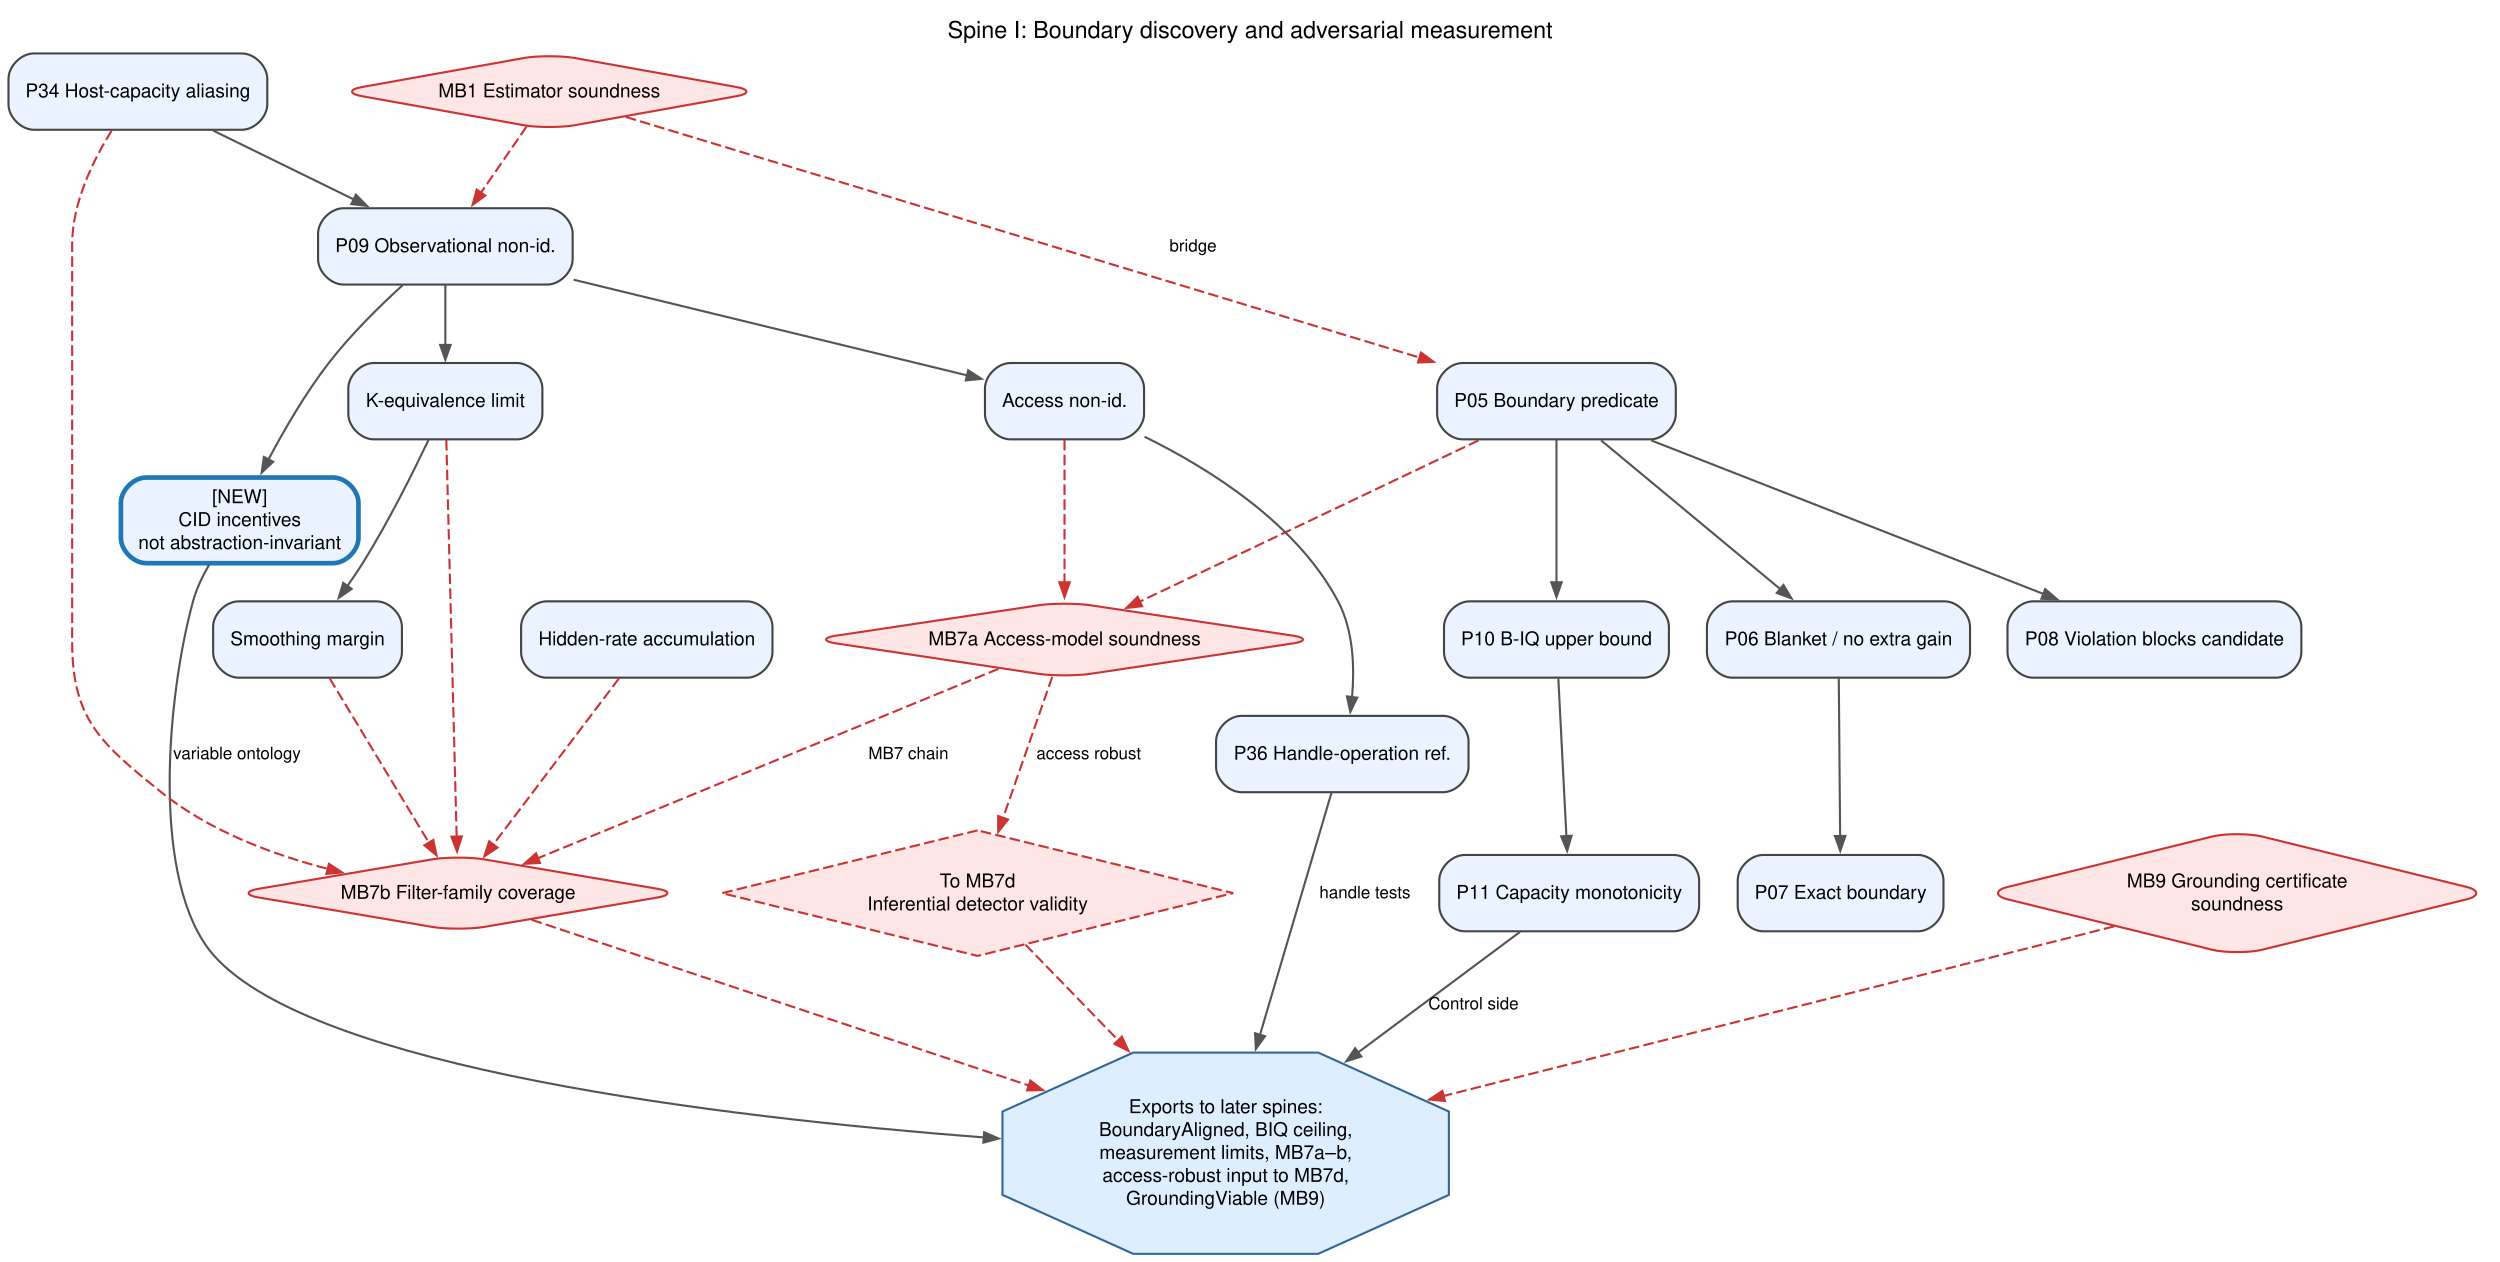
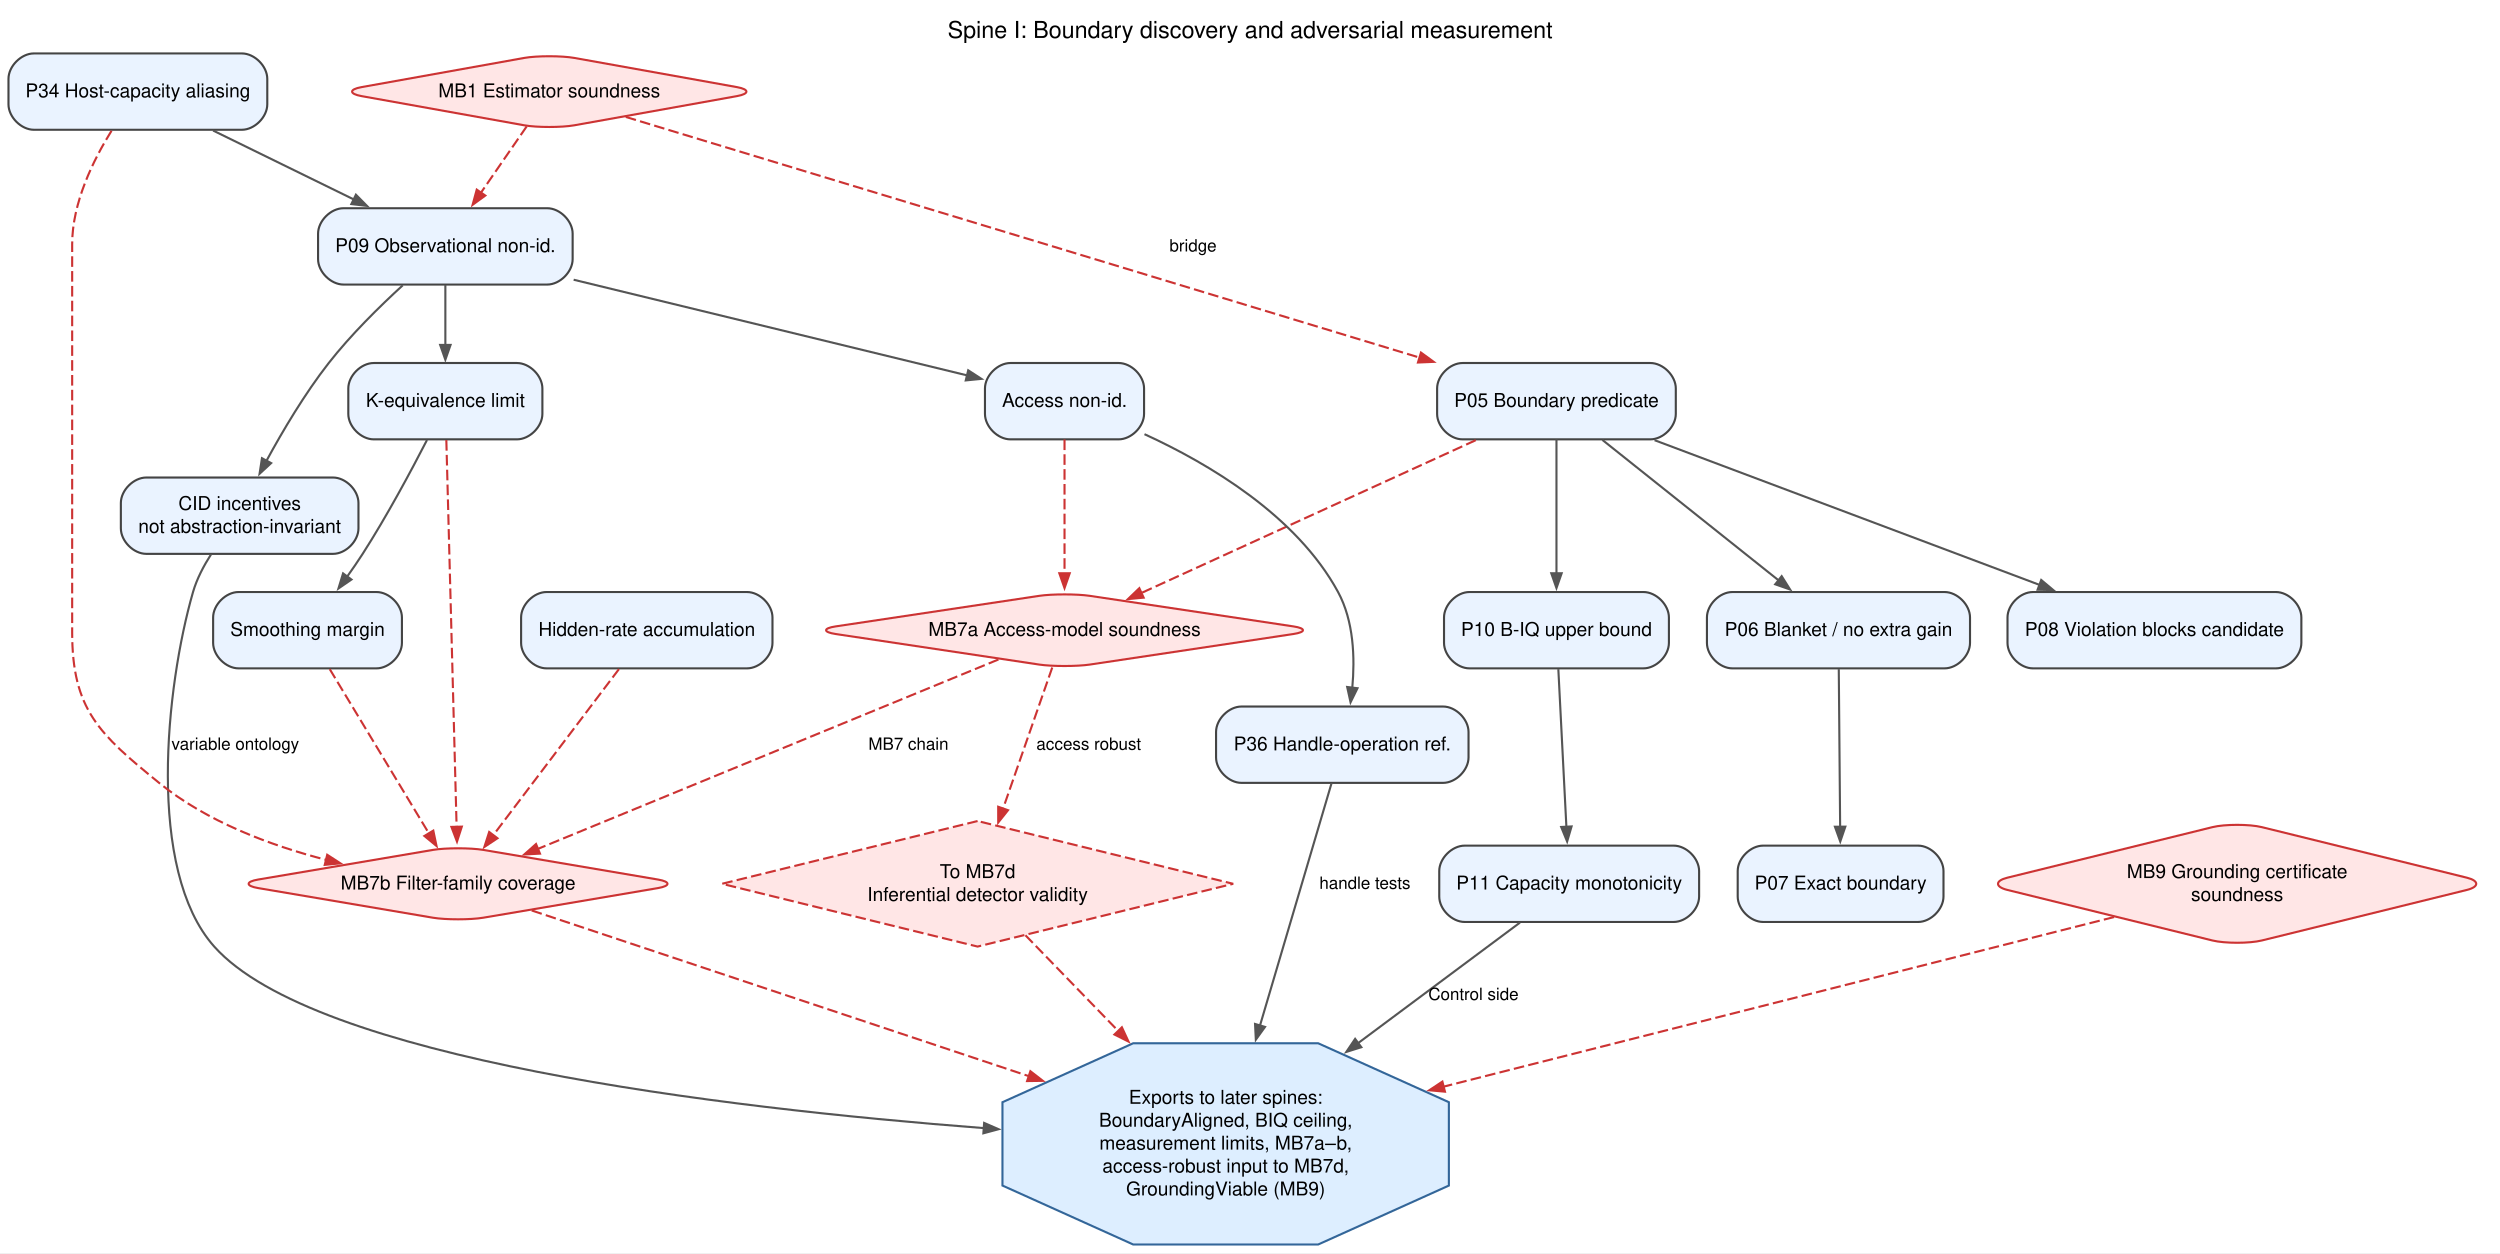
- <svg xmlns="http://www.w3.org/2000/svg" xmlns:xlink="http://www.w3.org/1999/xlink" width="1179pt" height="595pt" viewBox="0.00 0.00 1179.00 595.00">
-   <g id="graph0" class="graph" transform="scale(1 1) rotate(0) translate(4 591.31)">
-     <polygon fill="white" stroke="none" points="-4,4 -4,-591.31 1175.08,-591.31 1175.08,4 -4,4" />
-     <text xml:space="preserve" text-anchor="middle" x="585.54" y="-573.41" font-family="Helvetica,sans-Serif" font-size="11.00">Spine I: Boundary discovery and adversarial measurement</text>
+ <svg xmlns="http://www.w3.org/2000/svg" xmlns:xlink="http://www.w3.org/1999/xlink" width="1179pt" height="591pt" viewBox="0.00 0.00 1179.00 591.00">
+   <g id="graph0" class="graph" transform="scale(1 1) rotate(0) translate(4 586.91)">
+     <polygon fill="white" stroke="none" points="-4,4 -4,-586.91 1175.08,-586.91 1175.08,4 -4,4" />
+     <text xml:space="preserve" text-anchor="middle" x="585.54" y="-569.01" font-family="Helvetica,sans-Serif" font-size="11.00">Spine I: Boundary discovery and adversarial measurement</text>
    <a xlink:href="../../cards/boundary-residual/" class="lean-graph-node">
      <g id="node1" class="node">
-         <path fill="#eaf3ff" stroke="#444444" d="M774.31,-420.11C774.31,-420.11 685.74,-420.11 685.74,-420.11 679.74,-420.11 673.74,-414.11 673.74,-408.11 673.74,-408.11 673.74,-396.11 673.74,-396.11 673.74,-390.11 679.74,-384.11 685.74,-384.11 685.74,-384.11 774.31,-384.11 774.31,-384.11 780.31,-384.11 786.31,-390.11 786.31,-396.11 786.31,-396.11 786.31,-408.11 786.31,-408.11 786.31,-414.11 780.31,-420.11 774.31,-420.11" />
-         <text xml:space="preserve" text-anchor="middle" x="730.03" y="-399.41" font-family="Helvetica,sans-Serif" font-size="9.00">P05 Boundary predicate</text>
+         <path fill="#eaf3ff" stroke="#444444" d="M774.31,-415.71C774.31,-415.71 685.74,-415.71 685.74,-415.71 679.74,-415.71 673.74,-409.71 673.74,-403.71 673.74,-403.71 673.74,-391.71 673.74,-391.71 673.74,-385.71 679.74,-379.71 685.74,-379.71 685.74,-379.71 774.31,-379.71 774.31,-379.71 780.31,-379.71 786.31,-385.71 786.31,-391.71 786.31,-391.71 786.31,-403.71 786.31,-403.71 786.31,-409.71 780.31,-415.71 774.31,-415.71" />
+         <text xml:space="preserve" text-anchor="middle" x="730.03" y="-395.01" font-family="Helvetica,sans-Serif" font-size="9.00">P05 Boundary predicate</text>
      </g>
    </a>
    <a xlink:href="../../node/P06/" class="lean-graph-node">
      <g id="node2" class="node">
        <path fill="#eaf3ff" stroke="#444444" d="M913.06,-307.71C913.06,-307.71 812.99,-307.71 812.99,-307.71 806.99,-307.71 800.99,-301.71 800.99,-295.71 800.99,-295.71 800.99,-283.71 800.99,-283.71 800.99,-277.71 806.99,-271.71 812.99,-271.71 812.99,-271.71 913.06,-271.71 913.06,-271.71 919.06,-271.71 925.06,-277.71 925.06,-283.71 925.06,-283.71 925.06,-295.71 925.06,-295.71 925.06,-301.71 919.06,-307.71 913.06,-307.71" />
        <text xml:space="preserve" text-anchor="middle" x="863.03" y="-287.01" font-family="Helvetica,sans-Serif" font-size="9.00">P06 Blanket / no extra gain</text>
      </g>
    </a>
    <g id="edge1" class="edge">
-       <path fill="none" stroke="#555555" d="M751.1,-383.61C773.96,-364.64 810.54,-334.27 835.62,-313.45" />
-       <polygon fill="#555555" stroke="#555555" points="837.07,-315.44 840.89,-309.08 833.94,-311.67 837.07,-315.44" />
+       <path fill="none" stroke="#555555" d="M751.69,-379.44C774.39,-361.34 810.15,-332.85 834.99,-313.05" />
+       <polygon fill="#555555" stroke="#555555" points="836.24,-315.19 840.19,-308.91 833.19,-311.35 836.24,-315.19" />
    </g>
    <a xlink:href="../../node/P08/" class="lean-graph-node">
      <g id="node4" class="node">
        <path fill="#eaf3ff" stroke="#444444" d="M1069.32,-307.71C1069.32,-307.71 954.74,-307.71 954.74,-307.71 948.74,-307.71 942.74,-301.71 942.74,-295.71 942.74,-295.71 942.74,-283.71 942.74,-283.71 942.74,-277.71 948.74,-271.71 954.74,-271.71 954.74,-271.71 1069.32,-271.71 1069.32,-271.71 1075.32,-271.71 1081.32,-277.71 1081.32,-283.71 1081.32,-283.71 1081.32,-295.71 1081.32,-295.71 1081.32,-301.71 1075.32,-307.71 1069.32,-307.71" />
        <text xml:space="preserve" text-anchor="middle" x="1012.03" y="-287.01" font-family="Helvetica,sans-Serif" font-size="9.00">P08 Violation blocks candidate</text>
      </g>
    </a>
    <g id="edge3" class="edge">
-       <path fill="none" stroke="#555555" d="M774.71,-383.61C825.04,-363.91 906.73,-331.93 959.92,-311.11" />
-       <polygon fill="#555555" stroke="#555555" points="960.52,-313.5 966.14,-308.67 958.73,-308.94 960.52,-313.5" />
+       <path fill="none" stroke="#555555" d="M776.28,-379.32C826.07,-360.61 905.19,-330.86 957.86,-311.07" />
+       <polygon fill="#555555" stroke="#555555" points="958.64,-313.39 964.33,-308.63 956.92,-308.8 958.64,-313.39" />
    </g>
    <a xlink:href="../../node/P10/" class="lean-graph-node">
      <g id="node11" class="node">
        <path fill="#eaf3ff" stroke="#444444" d="M771.06,-307.71C771.06,-307.71 689,-307.71 689,-307.71 683,-307.71 677,-301.71 677,-295.71 677,-295.71 677,-283.71 677,-283.71 677,-277.71 683,-271.71 689,-271.71 689,-271.71 771.06,-271.71 771.06,-271.71 777.06,-271.71 783.06,-277.71 783.06,-283.71 783.06,-283.71 783.06,-295.71 783.06,-295.71 783.06,-301.71 777.06,-307.71 771.06,-307.71" />
        <text xml:space="preserve" text-anchor="middle" x="730.03" y="-287.01" font-family="Helvetica,sans-Serif" font-size="9.00">P10 B-IQ upper bound</text>
      </g>
    </a>
    <g id="edge4" class="edge">
-       <path fill="none" stroke="#555555" d="M730.03,-383.86C730.03,-365.81 730.03,-337.29 730.03,-316.55" />
-       <polygon fill="#555555" stroke="#555555" points="732.48,-316.71 730.03,-309.71 727.58,-316.71 732.48,-316.71" />
+       <path fill="none" stroke="#555555" d="M730.03,-379.67C730.03,-362.62 730.03,-336.16 730.03,-316.53" />
+       <polygon fill="#555555" stroke="#555555" points="732.48,-316.56 730.03,-309.56 727.58,-316.56 732.48,-316.56" />
    </g>
    <a xlink:href="../../cards/mb7-hidden-capability-and-access/" class="lean-graph-node">
      <g id="node16" class="node">
        <path fill="#ffe6e6" stroke="#cc3333" d="M486.16,-305.92C486.16,-305.92 390.03,-291.49 390.03,-291.49 384.1,-290.6 384.1,-288.81 390.03,-287.92 390.03,-287.92 486.16,-273.49 486.16,-273.49 492.09,-272.6 503.96,-272.6 509.89,-273.49 509.89,-273.49 606.02,-287.92 606.02,-287.92 611.96,-288.81 611.96,-290.6 606.02,-291.49 606.02,-291.49 509.89,-305.92 509.89,-305.92 503.96,-306.81 492.09,-306.81 486.16,-305.92" />
        <text xml:space="preserve" text-anchor="middle" x="498.03" y="-287.01" font-family="Helvetica,sans-Serif" font-size="9.00">MB7a Access-model soundness</text>
      </g>
    </a>
    <g id="edge14" class="edge">
-       <path fill="none" stroke="#cc3333" stroke-dasharray="5,2" d="M693.27,-383.61C649.39,-362.73 576.55,-328.07 533.33,-307.5" />
-       <polygon fill="#cc3333" stroke="#cc3333" points="534.62,-305.4 527.24,-304.61 532.51,-309.83 534.62,-305.4" />
+       <path fill="none" stroke="#cc3333" stroke-dasharray="5,2" d="M691.98,-379.32C648.29,-359.36 577.15,-326.86 534.24,-307.25" />
+       <polygon fill="#cc3333" stroke="#cc3333" points="535.34,-305.06 527.95,-304.38 533.3,-309.52 535.34,-305.06" />
    </g>
    <a xlink:href="../../node/P07/" class="lean-graph-node">
      <g id="node3" class="node">
        <path fill="#eaf3ff" stroke="#444444" d="M900.55,-188.11C900.55,-188.11 827.5,-188.11 827.5,-188.11 821.5,-188.11 815.5,-182.11 815.5,-176.11 815.5,-176.11 815.5,-164.11 815.5,-164.11 815.5,-158.11 821.5,-152.11 827.5,-152.11 827.5,-152.11 900.55,-152.11 900.55,-152.11 906.55,-152.11 912.55,-158.11 912.55,-164.11 912.55,-164.11 912.55,-176.11 912.55,-176.11 912.55,-182.11 906.55,-188.11 900.55,-188.11" />
        <text xml:space="preserve" text-anchor="middle" x="864.03" y="-167.41" font-family="Helvetica,sans-Serif" font-size="9.00">P07 Exact boundary</text>
      </g>
    </a>
    <g id="edge2" class="edge">
      <path fill="none" stroke="#555555" d="M863.17,-271.35C863.34,-251.72 863.61,-219.56 863.81,-196.97" />
      <polygon fill="#555555" stroke="#555555" points="866.26,-197.06 863.87,-190.04 861.36,-197.02 866.26,-197.06" />
    </g>
    <a xlink:href="../../node/P09/" class="lean-graph-node">
      <g id="node5" class="node">
-         <path fill="#eaf3ff" stroke="#444444" d="M254.06,-493.11C254.06,-493.11 158,-493.11 158,-493.11 152,-493.11 146,-487.11 146,-481.11 146,-481.11 146,-469.11 146,-469.11 146,-463.11 152,-457.11 158,-457.11 158,-457.11 254.06,-457.11 254.06,-457.11 260.06,-457.11 266.06,-463.11 266.06,-469.11 266.06,-469.11 266.06,-481.11 266.06,-481.11 266.06,-487.11 260.06,-493.11 254.06,-493.11" />
-         <text xml:space="preserve" text-anchor="middle" x="206.03" y="-472.41" font-family="Helvetica,sans-Serif" font-size="9.00">P09 Observational non-id.</text>
+         <path fill="#eaf3ff" stroke="#444444" d="M254.06,-488.71C254.06,-488.71 158,-488.71 158,-488.71 152,-488.71 146,-482.71 146,-476.71 146,-476.71 146,-464.71 146,-464.71 146,-458.71 152,-452.71 158,-452.71 158,-452.71 254.06,-452.71 254.06,-452.71 260.06,-452.71 266.06,-458.71 266.06,-464.71 266.06,-464.71 266.06,-476.71 266.06,-476.71 266.06,-482.71 260.06,-488.71 254.06,-488.71" />
+         <text xml:space="preserve" text-anchor="middle" x="206.03" y="-468.01" font-family="Helvetica,sans-Serif" font-size="9.00">P09 Observational non-id.</text>
      </g>
    </a>
    <a xlink:href="../../node/P09A/" class="lean-graph-node">
      <g id="node6" class="node">
-         <path fill="#eaf3ff" stroke="#444444" d="M523.54,-420.11C523.54,-420.11 472.51,-420.11 472.51,-420.11 466.51,-420.11 460.51,-414.11 460.51,-408.11 460.51,-408.11 460.51,-396.11 460.51,-396.11 460.51,-390.11 466.51,-384.11 472.51,-384.11 472.51,-384.11 523.54,-384.11 523.54,-384.11 529.54,-384.11 535.54,-390.11 535.54,-396.11 535.54,-396.11 535.54,-408.11 535.54,-408.11 535.54,-414.11 529.54,-420.11 523.54,-420.11" />
-         <text xml:space="preserve" text-anchor="middle" x="498.03" y="-399.41" font-family="Helvetica,sans-Serif" font-size="9.00">Access non-id.</text>
+         <path fill="#eaf3ff" stroke="#444444" d="M523.54,-415.71C523.54,-415.71 472.51,-415.71 472.51,-415.71 466.51,-415.71 460.51,-409.71 460.51,-403.71 460.51,-403.71 460.51,-391.71 460.51,-391.71 460.51,-385.71 466.51,-379.71 472.51,-379.71 472.51,-379.71 523.54,-379.71 523.54,-379.71 529.54,-379.71 535.54,-385.71 535.54,-391.71 535.54,-391.71 535.54,-403.71 535.54,-403.71 535.54,-409.71 529.54,-415.71 523.54,-415.71" />
+         <text xml:space="preserve" text-anchor="middle" x="498.03" y="-395.01" font-family="Helvetica,sans-Serif" font-size="9.00">Access non-id.</text>
      </g>
    </a>
    <g id="edge6" class="edge">
-       <path fill="none" stroke="#555555" d="M266.53,-459.39C321.75,-445.97 402.18,-426.41 452.24,-414.24" />
-       <polygon fill="#555555" stroke="#555555" points="452.61,-416.67 458.83,-412.64 451.45,-411.91 452.61,-416.67" />
+       <path fill="none" stroke="#555555" d="M266.53,-454.99C321.75,-441.57 402.18,-422.01 452.24,-409.84" />
+       <polygon fill="#555555" stroke="#555555" points="452.61,-412.27 458.83,-408.24 451.45,-407.51 452.61,-412.27" />
    </g>
    <a xlink:href="../../node/PCID/" class="lean-graph-node">
      <g id="node7" class="node">
-         <path fill="#eaf3ff" stroke="#1f77b4" stroke-width="2.2" d="M153.05,-366.11C153.05,-366.11 65,-366.11 65,-366.11 59,-366.11 53,-360.11 53,-354.11 53,-354.11 53,-337.71 53,-337.71 53,-331.71 59,-325.71 65,-325.71 65,-325.71 153.05,-325.71 153.05,-325.71 159.05,-325.71 165.05,-331.71 165.05,-337.71 165.05,-337.71 165.05,-354.11 165.05,-354.11 165.05,-360.11 159.05,-366.11 153.05,-366.11" />
-         <text xml:space="preserve" text-anchor="middle" x="109.03" y="-354.01" font-family="Helvetica,sans-Serif" font-size="9.00">[NEW]</text>
-         <text xml:space="preserve" text-anchor="middle" x="109.03" y="-343.21" font-family="Helvetica,sans-Serif" font-size="9.00">CID incentives</text>
-         <text xml:space="preserve" text-anchor="middle" x="109.03" y="-332.41" font-family="Helvetica,sans-Serif" font-size="9.00">not abstraction-invariant</text>
+         <path fill="#eaf3ff" stroke="#444444" d="M153.05,-361.71C153.05,-361.71 65,-361.71 65,-361.71 59,-361.71 53,-355.71 53,-349.71 53,-349.71 53,-337.71 53,-337.71 53,-331.71 59,-325.71 65,-325.71 65,-325.71 153.05,-325.71 153.05,-325.71 159.05,-325.71 165.05,-331.71 165.05,-337.71 165.05,-337.71 165.05,-349.71 165.05,-349.71 165.05,-355.71 159.05,-361.71 153.05,-361.71" />
+         <text xml:space="preserve" text-anchor="middle" x="109.03" y="-346.41" font-family="Helvetica,sans-Serif" font-size="9.00">CID incentives</text>
+         <text xml:space="preserve" text-anchor="middle" x="109.03" y="-335.61" font-family="Helvetica,sans-Serif" font-size="9.00">not abstraction-invariant</text>
      </g>
    </a>
    <g id="edge8" class="edge">
-       <path fill="none" stroke="#555555" d="M185.86,-456.8C174.82,-446.74 161.33,-433.45 151.03,-420.11 140.14,-406.02 130.13,-388.81 122.61,-374.62" />
-       <polygon fill="#555555" stroke="#555555" points="124.8,-373.52 119.4,-368.43 120.45,-375.78 124.8,-373.52" />
+       <path fill="none" stroke="#555555" d="M185.92,-452.34C174.91,-442.27 161.42,-428.98 151.03,-415.71 139.78,-401.34 129.32,-383.69 121.66,-369.58" />
+       <polygon fill="#555555" stroke="#555555" points="123.86,-368.51 118.41,-363.48 119.54,-370.81 123.86,-368.51" />
    </g>
    <a xlink:href="../../node/P09K/" class="lean-graph-node">
      <g id="node8" class="node">
-         <path fill="#eaf3ff" stroke="#444444" d="M239.79,-420.11C239.79,-420.11 172.26,-420.11 172.26,-420.11 166.26,-420.11 160.26,-414.11 160.26,-408.11 160.26,-408.11 160.26,-396.11 160.26,-396.11 160.26,-390.11 166.26,-384.11 172.26,-384.11 172.26,-384.11 239.79,-384.11 239.79,-384.11 245.79,-384.11 251.79,-390.11 251.79,-396.11 251.79,-396.11 251.79,-408.11 251.79,-408.11 251.79,-414.11 245.79,-420.11 239.79,-420.11" />
-         <text xml:space="preserve" text-anchor="middle" x="206.03" y="-399.41" font-family="Helvetica,sans-Serif" font-size="9.00">K-equivalence limit</text>
+         <path fill="#eaf3ff" stroke="#444444" d="M239.79,-415.71C239.79,-415.71 172.26,-415.71 172.26,-415.71 166.26,-415.71 160.26,-409.71 160.26,-403.71 160.26,-403.71 160.26,-391.71 160.26,-391.71 160.26,-385.71 166.26,-379.71 172.26,-379.71 172.26,-379.71 239.79,-379.71 239.79,-379.71 245.79,-379.71 251.79,-385.71 251.79,-391.71 251.79,-391.71 251.79,-403.71 251.79,-403.71 251.79,-409.71 245.79,-415.71 239.79,-415.71" />
+         <text xml:space="preserve" text-anchor="middle" x="206.03" y="-395.01" font-family="Helvetica,sans-Serif" font-size="9.00">K-equivalence limit</text>
      </g>
    </a>
    <g id="edge9" class="edge">
-       <path fill="none" stroke="#555555" d="M206.03,-456.92C206.03,-448.37 206.03,-437.87 206.03,-428.43" />
-       <polygon fill="#555555" stroke="#555555" points="208.48,-428.65 206.03,-421.65 203.58,-428.65 208.48,-428.65" />
+       <path fill="none" stroke="#555555" d="M206.03,-452.52C206.03,-443.97 206.03,-433.47 206.03,-424.03" />
+       <polygon fill="#555555" stroke="#555555" points="208.48,-424.25 206.03,-417.25 203.58,-424.25 208.48,-424.25" />
    </g>
    <a xlink:href="../../node/P36/" class="lean-graph-node">
      <g id="node9" class="node">
        <path fill="#eaf3ff" stroke="#444444" d="M676.56,-253.71C676.56,-253.71 581.49,-253.71 581.49,-253.71 575.49,-253.71 569.49,-247.71 569.49,-241.71 569.49,-241.71 569.49,-229.71 569.49,-229.71 569.49,-223.71 575.49,-217.71 581.49,-217.71 581.49,-217.71 676.56,-217.71 676.56,-217.71 682.56,-217.71 688.56,-223.71 688.56,-229.71 688.56,-229.71 688.56,-241.71 688.56,-241.71 688.56,-247.71 682.56,-253.71 676.56,-253.71" />
        <text xml:space="preserve" text-anchor="middle" x="629.03" y="-233.01" font-family="Helvetica,sans-Serif" font-size="9.00">P36 Handle-operation ref.</text>
      </g>
    </a>
    <g id="edge7" class="edge">
-       <path fill="none" stroke="#555555" d="M535.79,-385.34C566.42,-370.31 607.58,-344.5 627.03,-307.71 634.28,-293.98 634.88,-276.59 633.62,-262.45" />
-       <polygon fill="#555555" stroke="#555555" points="636.07,-262.3 632.82,-255.64 631.21,-262.88 636.07,-262.3" />
+       <path fill="none" stroke="#555555" d="M535.74,-382.15C566.33,-368.12 607.48,-343.69 627.03,-307.71 634.43,-294.07 635.04,-276.67 633.74,-262.52" />
+       <polygon fill="#555555" stroke="#555555" points="636.19,-262.34 632.92,-255.69 631.33,-262.93 636.19,-262.34" />
    </g>
    <g id="edge15" class="edge">
-       <path fill="none" stroke="#cc3333" stroke-dasharray="5,2" d="M498.03,-383.86C498.03,-365.81 498.03,-337.29 498.03,-316.55" />
-       <polygon fill="#cc3333" stroke="#cc3333" points="500.48,-316.71 498.03,-309.71 495.58,-316.71 500.48,-316.71" />
+       <path fill="none" stroke="#cc3333" stroke-dasharray="5,2" d="M498.03,-379.67C498.03,-362.62 498.03,-336.16 498.03,-316.53" />
+       <polygon fill="#cc3333" stroke="#cc3333" points="500.48,-316.56 498.03,-309.56 495.58,-316.56 500.48,-316.56" />
    </g>
    <a xlink:href="../../node/OUT/" class="lean-graph-node">
      <g id="node20" class="node">
        <polygon fill="#ddeeff" stroke="#336699" points="679.29,-27.8 679.29,-67.11 617.63,-94.91 530.42,-94.91 468.76,-67.11 468.76,-27.8 530.42,0 617.63,0 679.29,-27.8" />
        <text xml:space="preserve" text-anchor="middle" x="574.03" y="-66.35" font-family="Helvetica,sans-Serif" font-size="9.00">Exports to later spines:</text>
        <text xml:space="preserve" text-anchor="middle" x="574.03" y="-55.55" font-family="Helvetica,sans-Serif" font-size="9.00">BoundaryAligned, BIQ ceiling,</text>
        <text xml:space="preserve" text-anchor="middle" x="574.03" y="-44.75" font-family="Helvetica,sans-Serif" font-size="9.00">measurement limits, MB7a–b,</text>
        <text xml:space="preserve" text-anchor="middle" x="574.03" y="-33.95" font-family="Helvetica,sans-Serif" font-size="9.00">access-robust input to MB7d,</text>
        <text xml:space="preserve" text-anchor="middle" x="574.03" y="-23.15" font-family="Helvetica,sans-Serif" font-size="9.00">GroundingViable (MB9)</text>
      </g>
    </a>
    <g id="edge27" class="edge">
-       <path fill="none" stroke="#555555" d="M94.6,-324.94C91.49,-319.59 88.65,-313.64 87.03,-307.71 74.73,-262.77 66.65,-174.58 97.03,-140.51 144.15,-87.64 334.72,-64.52 460.26,-54.87" />
+       <path fill="none" stroke="#555555" d="M95.53,-325.47C92.07,-320.08 88.82,-313.91 87.03,-307.71 74.24,-263.33 64.83,-176.61 97.03,-140.51 144.15,-87.64 334.72,-64.52 460.26,-54.87" />
      <polygon fill="#555555" stroke="#555555" points="460.12,-57.34 466.92,-54.37 459.76,-52.45 460.12,-57.34" />
-       <text xml:space="preserve" text-anchor="middle" x="107.75" y="-233.31" font-family="Helvetica,sans-Serif" font-size="8.00">variable ontology</text>
+       <text xml:space="preserve" text-anchor="middle" x="106.97" y="-233.31" font-family="Helvetica,sans-Serif" font-size="8.00">variable ontology</text>
    </g>
    <a xlink:href="../../node/P36M/" class="lean-graph-node">
      <g id="node10" class="node">
        <path fill="#eaf3ff" stroke="#444444" d="M173.55,-307.71C173.55,-307.71 108.51,-307.71 108.51,-307.71 102.51,-307.71 96.51,-301.71 96.51,-295.71 96.51,-295.71 96.51,-283.71 96.51,-283.71 96.51,-277.71 102.51,-271.71 108.51,-271.71 108.51,-271.71 173.55,-271.71 173.55,-271.71 179.55,-271.71 185.55,-277.71 185.55,-283.71 185.55,-283.71 185.55,-295.71 185.55,-295.71 185.55,-301.71 179.55,-307.71 173.55,-307.71" />
        <text xml:space="preserve" text-anchor="middle" x="141.03" y="-287.01" font-family="Helvetica,sans-Serif" font-size="9.00">Smoothing margin</text>
      </g>
    </a>
    <g id="edge10" class="edge">
-       <path fill="none" stroke="#555555" d="M198.11,-383.9C190.72,-368.33 179.05,-344.96 167.03,-325.71 164.78,-322.11 162.27,-318.4 159.72,-314.82" />
-       <polygon fill="#555555" stroke="#555555" points="161.83,-313.55 155.72,-309.34 157.87,-316.44 161.83,-313.55" />
+       <path fill="none" stroke="#555555" d="M197.37,-379.4C189.85,-364.78 178.42,-343.46 167.03,-325.71 164.73,-322.13 162.2,-318.45 159.64,-314.87" />
+       <polygon fill="#555555" stroke="#555555" points="161.74,-313.6 155.63,-309.4 157.79,-316.49 161.74,-313.6" />
    </g>
    <a xlink:href="../../cards/mb7-hidden-capability-and-access/" class="lean-graph-node">
      <g id="node17" class="node">
        <path fill="#ffe6e6" stroke="#cc3333" d="M200.2,-186.1C200.2,-186.1 117.7,-172.11 117.7,-172.11 111.78,-171.11 111.78,-169.1 117.7,-168.1 117.7,-168.1 200.2,-154.11 200.2,-154.11 206.11,-153.11 217.94,-153.11 223.86,-154.11 223.86,-154.11 306.35,-168.1 306.35,-168.1 312.27,-169.1 312.27,-171.11 306.35,-172.11 306.35,-172.11 223.86,-186.1 223.86,-186.1 217.94,-187.1 206.11,-187.1 200.2,-186.1" />
        <text xml:space="preserve" text-anchor="middle" x="212.03" y="-167.41" font-family="Helvetica,sans-Serif" font-size="9.00">MB7b Filter-family coverage</text>
      </g>
    </a>
    <g id="edge18" class="edge">
-       <path fill="none" stroke="#cc3333" stroke-dasharray="5,2" d="M206.48,-383.82C207.52,-343.68 210.13,-243.99 211.36,-196.73" />
-       <polygon fill="#cc3333" stroke="#cc3333" points="213.81,-196.85 211.54,-189.79 208.91,-196.73 213.81,-196.85" />
+       <path fill="none" stroke="#cc3333" stroke-dasharray="5,2" d="M206.49,-379.38C207.54,-339.93 210.11,-243.25 211.34,-196.81" />
+       <polygon fill="#cc3333" stroke="#cc3333" points="213.79,-197.07 211.52,-190.01 208.89,-196.94 213.79,-197.07" />
    </g>
    <g id="edge26" class="edge">
      <path fill="none" stroke="#555555" d="M623.95,-217.52C616.35,-191.79 601.69,-142.14 590.21,-103.27" />
      <polygon fill="#555555" stroke="#555555" points="592.58,-102.62 588.25,-96.6 587.88,-104.01 592.58,-102.62" />
      <text xml:space="preserve" text-anchor="middle" x="639.69" y="-167.71" font-family="Helvetica,sans-Serif" font-size="8.00">handle tests</text>
    </g>
    <g id="edge19" class="edge">
      <path fill="none" stroke="#cc3333" stroke-dasharray="5,2" d="M151.5,-271.35C163.91,-250.8 184.61,-216.51 198.29,-193.85" />
      <polygon fill="#cc3333" stroke="#cc3333" points="200.34,-195.2 201.86,-187.95 196.14,-192.67 200.34,-195.2" />
    </g>
    <a xlink:href="../../node/P11/" class="lean-graph-node">
      <g id="node12" class="node">
        <path fill="#eaf3ff" stroke="#444444" d="M785.3,-188.11C785.3,-188.11 686.75,-188.11 686.75,-188.11 680.75,-188.11 674.75,-182.11 674.75,-176.11 674.75,-176.11 674.75,-164.11 674.75,-164.11 674.75,-158.11 680.75,-152.11 686.75,-152.11 686.75,-152.11 785.3,-152.11 785.3,-152.11 791.3,-152.11 797.3,-158.11 797.3,-164.11 797.3,-164.11 797.3,-176.11 797.3,-176.11 797.3,-182.11 791.3,-188.11 785.3,-188.11" />
        <text xml:space="preserve" text-anchor="middle" x="736.03" y="-167.41" font-family="Helvetica,sans-Serif" font-size="9.00">P11 Capacity monotonicity</text>
      </g>
    </a>
    <g id="edge5" class="edge">
      <path fill="none" stroke="#555555" d="M730.91,-271.35C731.91,-251.72 733.55,-219.56 734.71,-196.97" />
      <polygon fill="#555555" stroke="#555555" points="737.15,-197.16 735.06,-190.04 732.26,-196.91 737.15,-197.16" />
    </g>
    <g id="edge22" class="edge">
      <path fill="none" stroke="#555555" d="M712.82,-151.82C692.89,-136.98 663.24,-114.9 636.45,-94.95" />
      <polygon fill="#555555" stroke="#555555" points="638,-93.05 630.93,-90.83 635.08,-96.98 638,-93.05" />
      <text xml:space="preserve" text-anchor="middle" x="690.88" y="-115.31" font-family="Helvetica,sans-Serif" font-size="8.00">Control side</text>
    </g>
    <a xlink:href="../../node/P34/" class="lean-graph-node">
      <g id="node13" class="node">
-         <path fill="#eaf3ff" stroke="#444444" d="M110.05,-566.11C110.05,-566.11 12,-566.11 12,-566.11 6,-566.11 0,-560.11 0,-554.11 0,-554.11 0,-542.11 0,-542.11 0,-536.11 6,-530.11 12,-530.11 12,-530.11 110.05,-530.11 110.05,-530.11 116.05,-530.11 122.05,-536.11 122.05,-542.11 122.05,-542.11 122.05,-554.11 122.05,-554.11 122.05,-560.11 116.05,-566.11 110.05,-566.11" />
-         <text xml:space="preserve" text-anchor="middle" x="61.03" y="-545.41" font-family="Helvetica,sans-Serif" font-size="9.00">P34 Host-capacity aliasing</text>
+         <path fill="#eaf3ff" stroke="#444444" d="M110.05,-561.71C110.05,-561.71 12,-561.71 12,-561.71 6,-561.71 0,-555.71 0,-549.71 0,-549.71 0,-537.71 0,-537.71 0,-531.71 6,-525.71 12,-525.71 12,-525.71 110.05,-525.71 110.05,-525.71 116.05,-525.71 122.05,-531.71 122.05,-537.71 122.05,-537.71 122.05,-549.71 122.05,-549.71 122.05,-555.71 116.05,-561.71 110.05,-561.71" />
+         <text xml:space="preserve" text-anchor="middle" x="61.03" y="-541.01" font-family="Helvetica,sans-Serif" font-size="9.00">P34 Host-capacity aliasing</text>
      </g>
    </a>
    <g id="edge11" class="edge">
-       <path fill="none" stroke="#555555" d="M96.5,-529.74C116.51,-519.94 141.67,-507.62 162.82,-497.26" />
-       <polygon fill="#555555" stroke="#555555" points="163.85,-499.49 169.06,-494.21 161.7,-495.08 163.85,-499.49" />
+       <path fill="none" stroke="#555555" d="M96.5,-525.34C116.51,-515.54 141.67,-503.22 162.82,-492.86" />
+       <polygon fill="#555555" stroke="#555555" points="163.85,-495.09 169.06,-489.81 161.7,-490.68 163.85,-495.09" />
    </g>
    <g id="edge20" class="edge">
-       <path fill="none" stroke="#cc3333" stroke-dasharray="5,2" d="M48.6,-529.64C39.97,-515.8 30.03,-495.61 30.03,-476.11 30.03,-476.11 30.03,-476.11 30.03,-288.71 30.03,-252.04 43.49,-240.73 72.03,-217.71 94.52,-199.55 124.38,-188.35 150.74,-181.5" />
-       <polygon fill="#cc3333" stroke="#cc3333" points="151.13,-183.93 157.33,-179.87 149.95,-179.17 151.13,-183.93" />
+       <path fill="none" stroke="#cc3333" stroke-dasharray="5,2" d="M48.6,-525.24C39.97,-511.4 30.03,-491.21 30.03,-471.71 30.03,-471.71 30.03,-471.71 30.03,-288.71 30.03,-252.27 42.77,-240.71 71.03,-217.71 93.5,-199.42 123.41,-188.21 149.9,-181.38" />
+       <polygon fill="#cc3333" stroke="#cc3333" points="150.31,-183.8 156.53,-179.76 149.15,-179.04 150.31,-183.8" />
    </g>
    <a xlink:href="../../node/P43H/" class="lean-graph-node">
      <g id="node14" class="node">
        <path fill="#eaf3ff" stroke="#444444" d="M348.3,-307.71C348.3,-307.71 253.75,-307.71 253.75,-307.71 247.75,-307.71 241.75,-301.71 241.75,-295.71 241.75,-295.71 241.75,-283.71 241.75,-283.71 241.75,-277.71 247.75,-271.71 253.75,-271.71 253.75,-271.71 348.3,-271.71 348.3,-271.71 354.3,-271.71 360.3,-277.71 360.3,-283.71 360.3,-283.71 360.3,-295.71 360.3,-295.71 360.3,-301.71 354.3,-307.71 348.3,-307.71" />
        <text xml:space="preserve" text-anchor="middle" x="301.03" y="-287.01" font-family="Helvetica,sans-Serif" font-size="9.00">Hidden-rate accumulation</text>
      </g>
    </a>
    <g id="edge21" class="edge">
      <path fill="none" stroke="#cc3333" stroke-dasharray="5,2" d="M287.89,-271.35C272.12,-250.51 245.64,-215.52 228.51,-192.88" />
      <polygon fill="#cc3333" stroke="#cc3333" points="230.6,-191.59 224.43,-187.49 226.7,-194.55 230.6,-191.59" />
    </g>
    <a xlink:href="../../cards/mb1-boundary-estimator-soundness/" class="lean-graph-node">
      <g id="node15" class="node">
-         <path fill="#ffe6e6" stroke="#cc3333" d="M243.22,-563.99C243.22,-563.99 166.47,-550.22 166.47,-550.22 160.57,-549.16 160.57,-547.05 166.47,-545.99 166.47,-545.99 243.22,-532.22 243.22,-532.22 249.12,-531.16 260.93,-531.16 266.84,-532.22 266.84,-532.22 343.58,-545.99 343.58,-545.99 349.49,-547.05 349.49,-549.16 343.58,-550.22 343.58,-550.22 266.84,-563.99 266.84,-563.99 260.93,-565.05 249.12,-565.05 243.22,-563.99" />
-         <text xml:space="preserve" text-anchor="middle" x="255.03" y="-545.41" font-family="Helvetica,sans-Serif" font-size="9.00">MB1 Estimator soundness</text>
+         <path fill="#ffe6e6" stroke="#cc3333" d="M243.22,-559.59C243.22,-559.59 166.47,-545.82 166.47,-545.82 160.57,-544.76 160.57,-542.65 166.47,-541.59 166.47,-541.59 243.22,-527.82 243.22,-527.82 249.12,-526.76 260.93,-526.76 266.84,-527.82 266.84,-527.82 343.58,-541.59 343.58,-541.59 349.49,-542.65 349.49,-544.76 343.58,-545.82 343.58,-545.82 266.84,-559.59 266.84,-559.59 260.93,-560.65 249.12,-560.65 243.22,-559.59" />
+         <text xml:space="preserve" text-anchor="middle" x="255.03" y="-541.01" font-family="Helvetica,sans-Serif" font-size="9.00">MB1 Estimator soundness</text>
      </g>
    </a>
    <g id="edge12" class="edge">
-       <path fill="none" stroke="#cc3333" stroke-dasharray="5,2" d="M291.12,-536.16C371.11,-511.91 564.23,-453.37 665.54,-422.65" />
-       <polygon fill="#cc3333" stroke="#cc3333" points="666.13,-425.04 672.12,-420.66 664.71,-420.35 666.13,-425.04" />
-       <text xml:space="preserve" text-anchor="middle" x="558.62" y="-472.71" font-family="Helvetica,sans-Serif" font-size="8.00">bridge</text>
+       <path fill="none" stroke="#cc3333" stroke-dasharray="5,2" d="M291.12,-531.76C371.11,-507.51 564.23,-448.97 665.54,-418.25" />
+       <polygon fill="#cc3333" stroke="#cc3333" points="666.13,-420.64 672.12,-416.26 664.71,-415.95 666.13,-420.64" />
+       <text xml:space="preserve" text-anchor="middle" x="558.62" y="-468.31" font-family="Helvetica,sans-Serif" font-size="8.00">bridge</text>
    </g>
    <g id="edge13" class="edge">
-       <path fill="none" stroke="#cc3333" stroke-dasharray="5,2" d="M244.39,-531.7C238.08,-522.55 229.94,-510.75 222.78,-500.38" />
-       <polygon fill="#cc3333" stroke="#cc3333" points="224.87,-499.09 218.88,-494.72 220.83,-501.88 224.87,-499.09" />
+       <path fill="none" stroke="#cc3333" stroke-dasharray="5,2" d="M244.39,-527.3C238.08,-518.15 229.94,-506.35 222.78,-495.98" />
+       <polygon fill="#cc3333" stroke="#cc3333" points="224.87,-494.69 218.88,-490.32 220.83,-497.48 224.87,-494.69" />
    </g>
    <g id="edge16" class="edge">
      <path fill="none" stroke="#cc3333" stroke-dasharray="5,2" d="M466.88,-275.9C413.92,-254.12 306.55,-209.97 249.55,-186.53" />
      <polygon fill="#cc3333" stroke="#cc3333" points="250.65,-184.34 243.25,-183.94 248.79,-188.87 250.65,-184.34" />
      <text xml:space="preserve" text-anchor="middle" x="424.42" y="-233.31" font-family="Helvetica,sans-Serif" font-size="8.00">MB7 chain</text>
    </g>
    <a xlink:href="../../cards/mb7-hidden-capability-and-access/" class="lean-graph-node">
      <g id="node18" class="node">
        <polygon fill="#ffe6e6" stroke="#cc3333" stroke-dasharray="5,2" points="457.03,-199.71 336.47,-170.11 457.03,-140.51 577.58,-170.11 457.03,-199.71" />
        <text xml:space="preserve" text-anchor="middle" x="457.03" y="-172.81" font-family="Helvetica,sans-Serif" font-size="9.00">To MB7d</text>
        <text xml:space="preserve" text-anchor="middle" x="457.03" y="-162.01" font-family="Helvetica,sans-Serif" font-size="9.00">Inferential detector validity</text>
      </g>
    </a>
    <g id="edge17" class="edge">
      <path fill="none" stroke="#cc3333" stroke-dasharray="5,2" d="M492.24,-272.11C486.22,-254.85 476.64,-227.35 468.98,-205.4" />
      <polygon fill="#cc3333" stroke="#cc3333" points="471.38,-204.82 466.76,-199.02 466.75,-206.44 471.38,-204.82" />
      <text xml:space="preserve" text-anchor="middle" x="509.44" y="-233.31" font-family="Helvetica,sans-Serif" font-size="8.00">access robust</text>
    </g>
    <g id="edge23" class="edge">
      <path fill="none" stroke="#cc3333" stroke-dasharray="5,2" d="M246.74,-157.54C300.29,-139.69 404.87,-104.83 481.45,-79.31" />
      <polygon fill="#cc3333" stroke="#cc3333" points="481.93,-81.73 487.8,-77.19 480.38,-77.08 481.93,-81.73" />
    </g>
    <g id="edge24" class="edge">
      <path fill="none" stroke="#cc3333" stroke-dasharray="5,2" d="M479.59,-145.84C492.12,-132.91 508.26,-116.28 523.63,-100.42" />
      <polygon fill="#cc3333" stroke="#cc3333" points="525.08,-102.44 528.2,-95.71 521.57,-99.03 525.08,-102.44" />
    </g>
    <a xlink:href="../../cards/mb9-grounding-certificate/" class="lean-graph-node">
      <g id="node19" class="node">
        <path fill="#ffe6e6" stroke="#cc3333" d="M1039.38,-196.83C1039.38,-196.83 942.63,-172.98 942.63,-172.98 936.8,-171.54 936.8,-168.67 942.63,-167.23 942.63,-167.23 1039.38,-143.38 1039.38,-143.38 1045.2,-141.94 1056.85,-141.94 1062.68,-143.38 1062.68,-143.38 1159.42,-167.23 1159.42,-167.23 1165.25,-168.67 1165.25,-171.54 1159.42,-172.98 1159.42,-172.98 1062.68,-196.83 1062.68,-196.83 1056.85,-198.27 1045.2,-198.27 1039.38,-196.83" />
        <text xml:space="preserve" text-anchor="middle" x="1051.03" y="-172.81" font-family="Helvetica,sans-Serif" font-size="9.00">MB9 Grounding certificate</text>
        <text xml:space="preserve" text-anchor="middle" x="1051.03" y="-162.01" font-family="Helvetica,sans-Serif" font-size="9.00">soundness</text>
      </g>
    </a>
    <g id="edge25" class="edge">
      <path fill="none" stroke="#cc3333" stroke-dasharray="5,2" d="M993.01,-154.43C914.53,-134.58 773.24,-98.84 676.62,-74.4" />
      <polygon fill="#cc3333" stroke="#cc3333" points="677.44,-72.08 670.05,-72.74 676.23,-76.83 677.44,-72.08" />
    </g>
  </g>
</svg>
